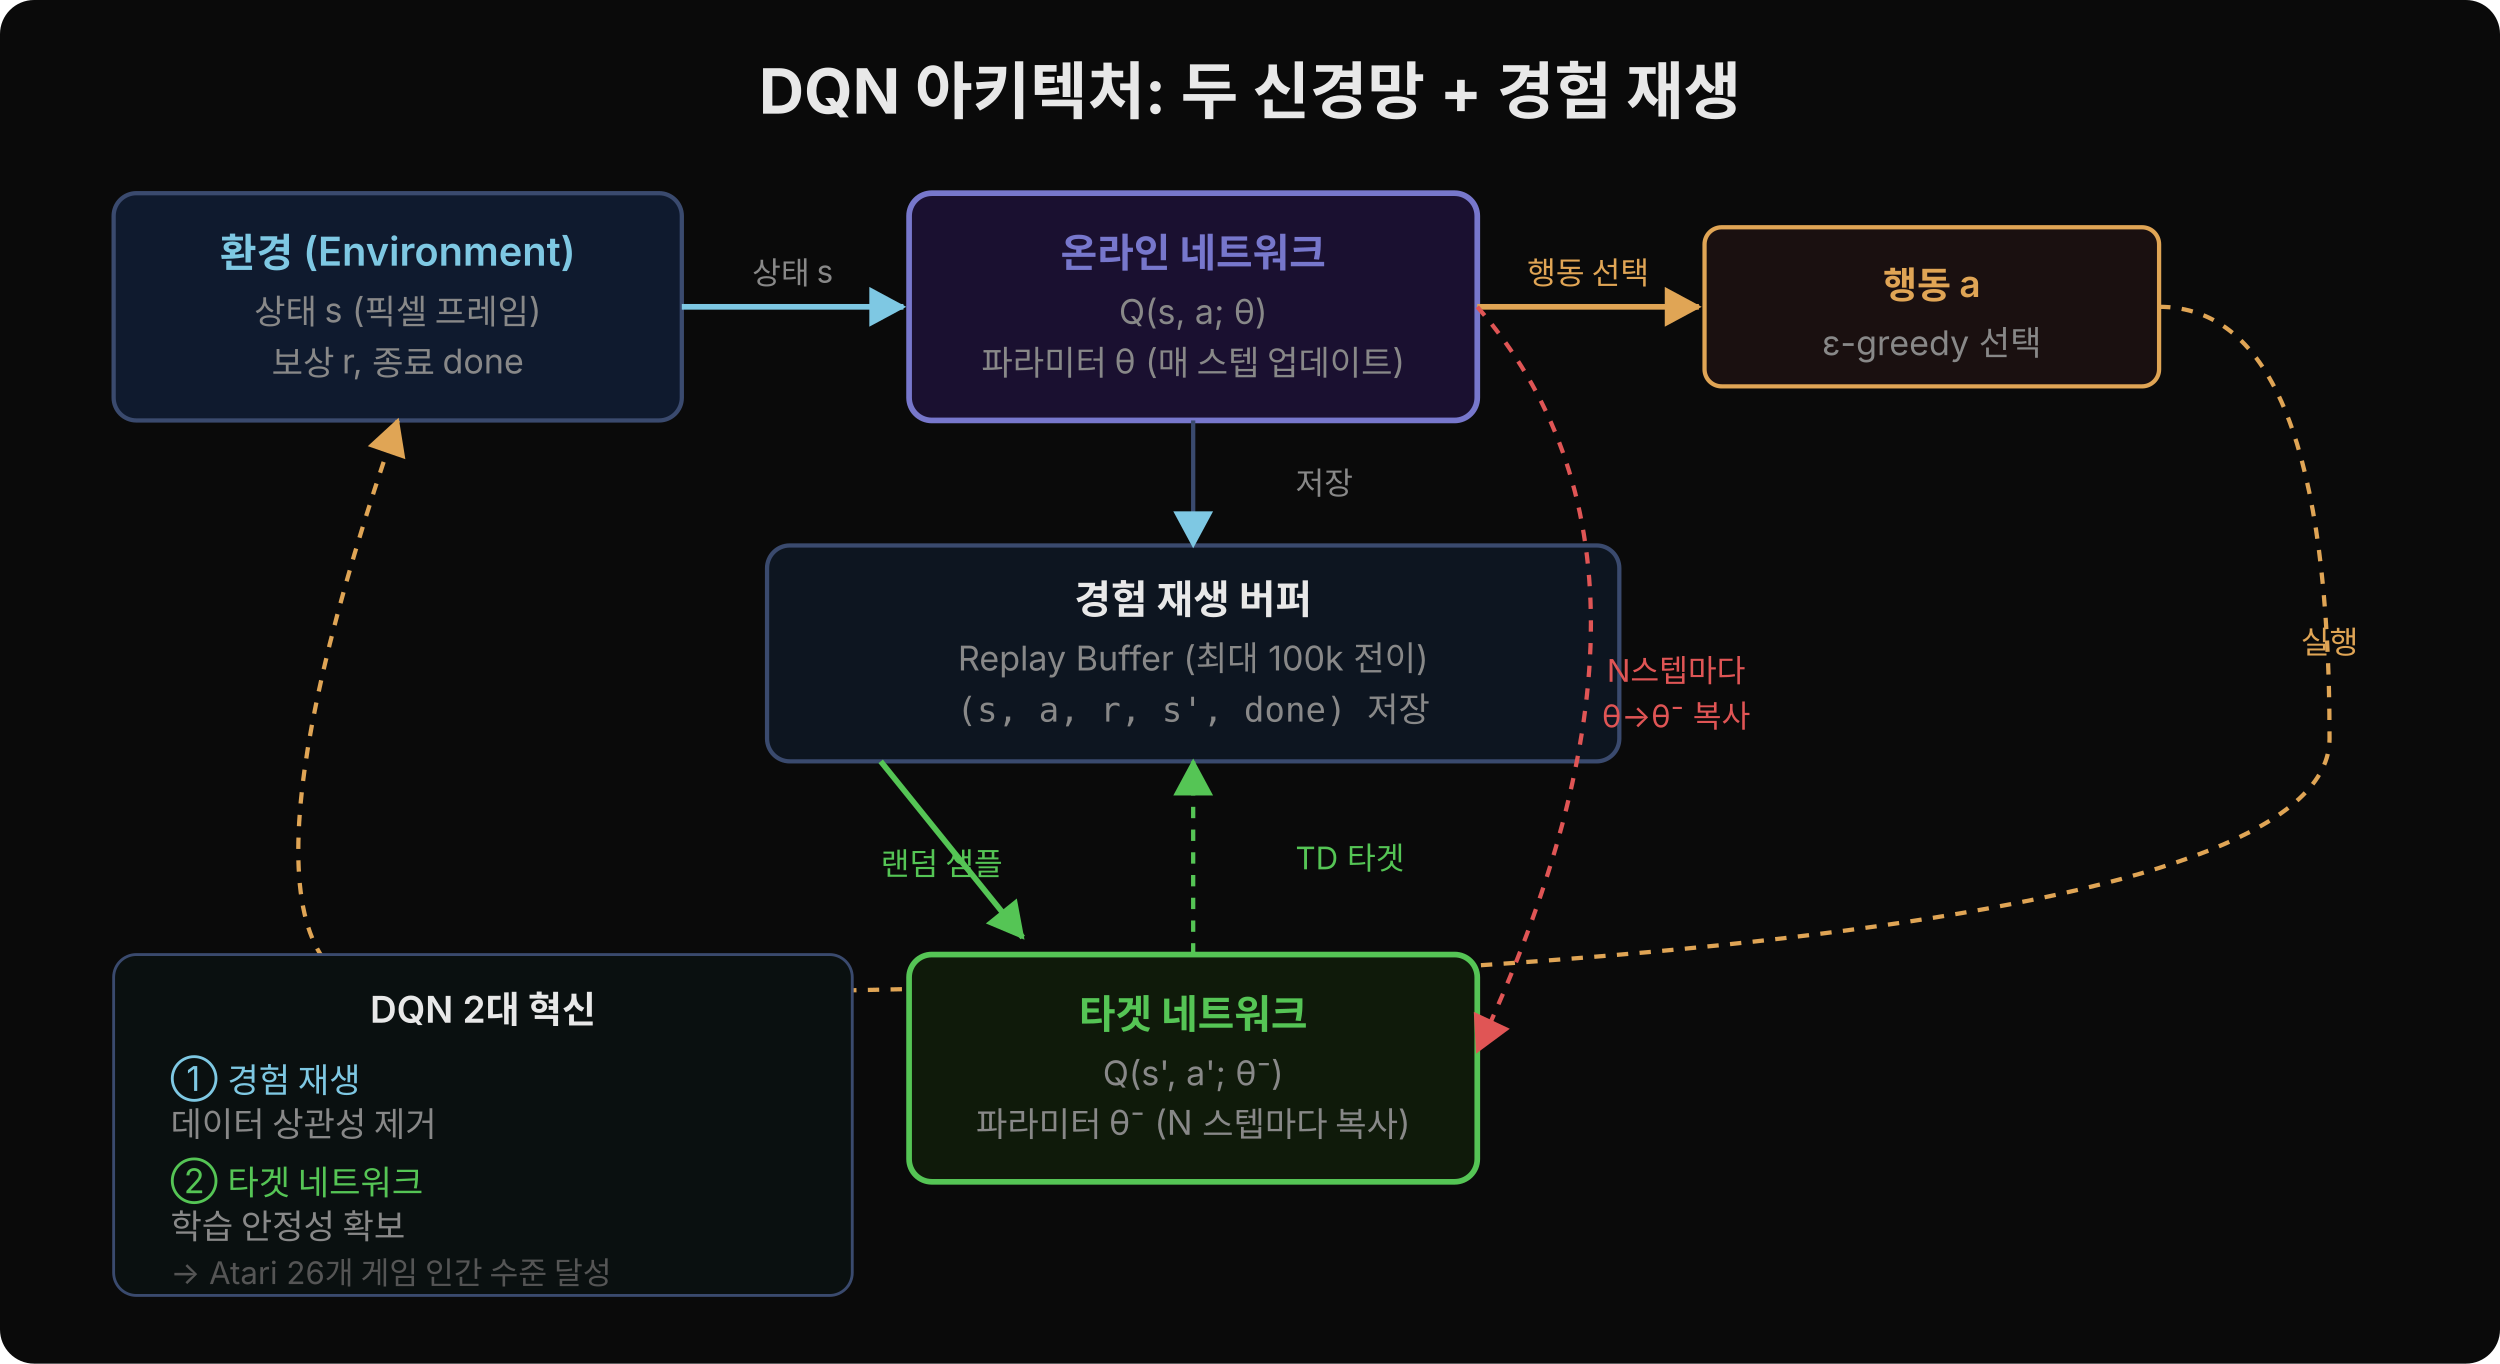
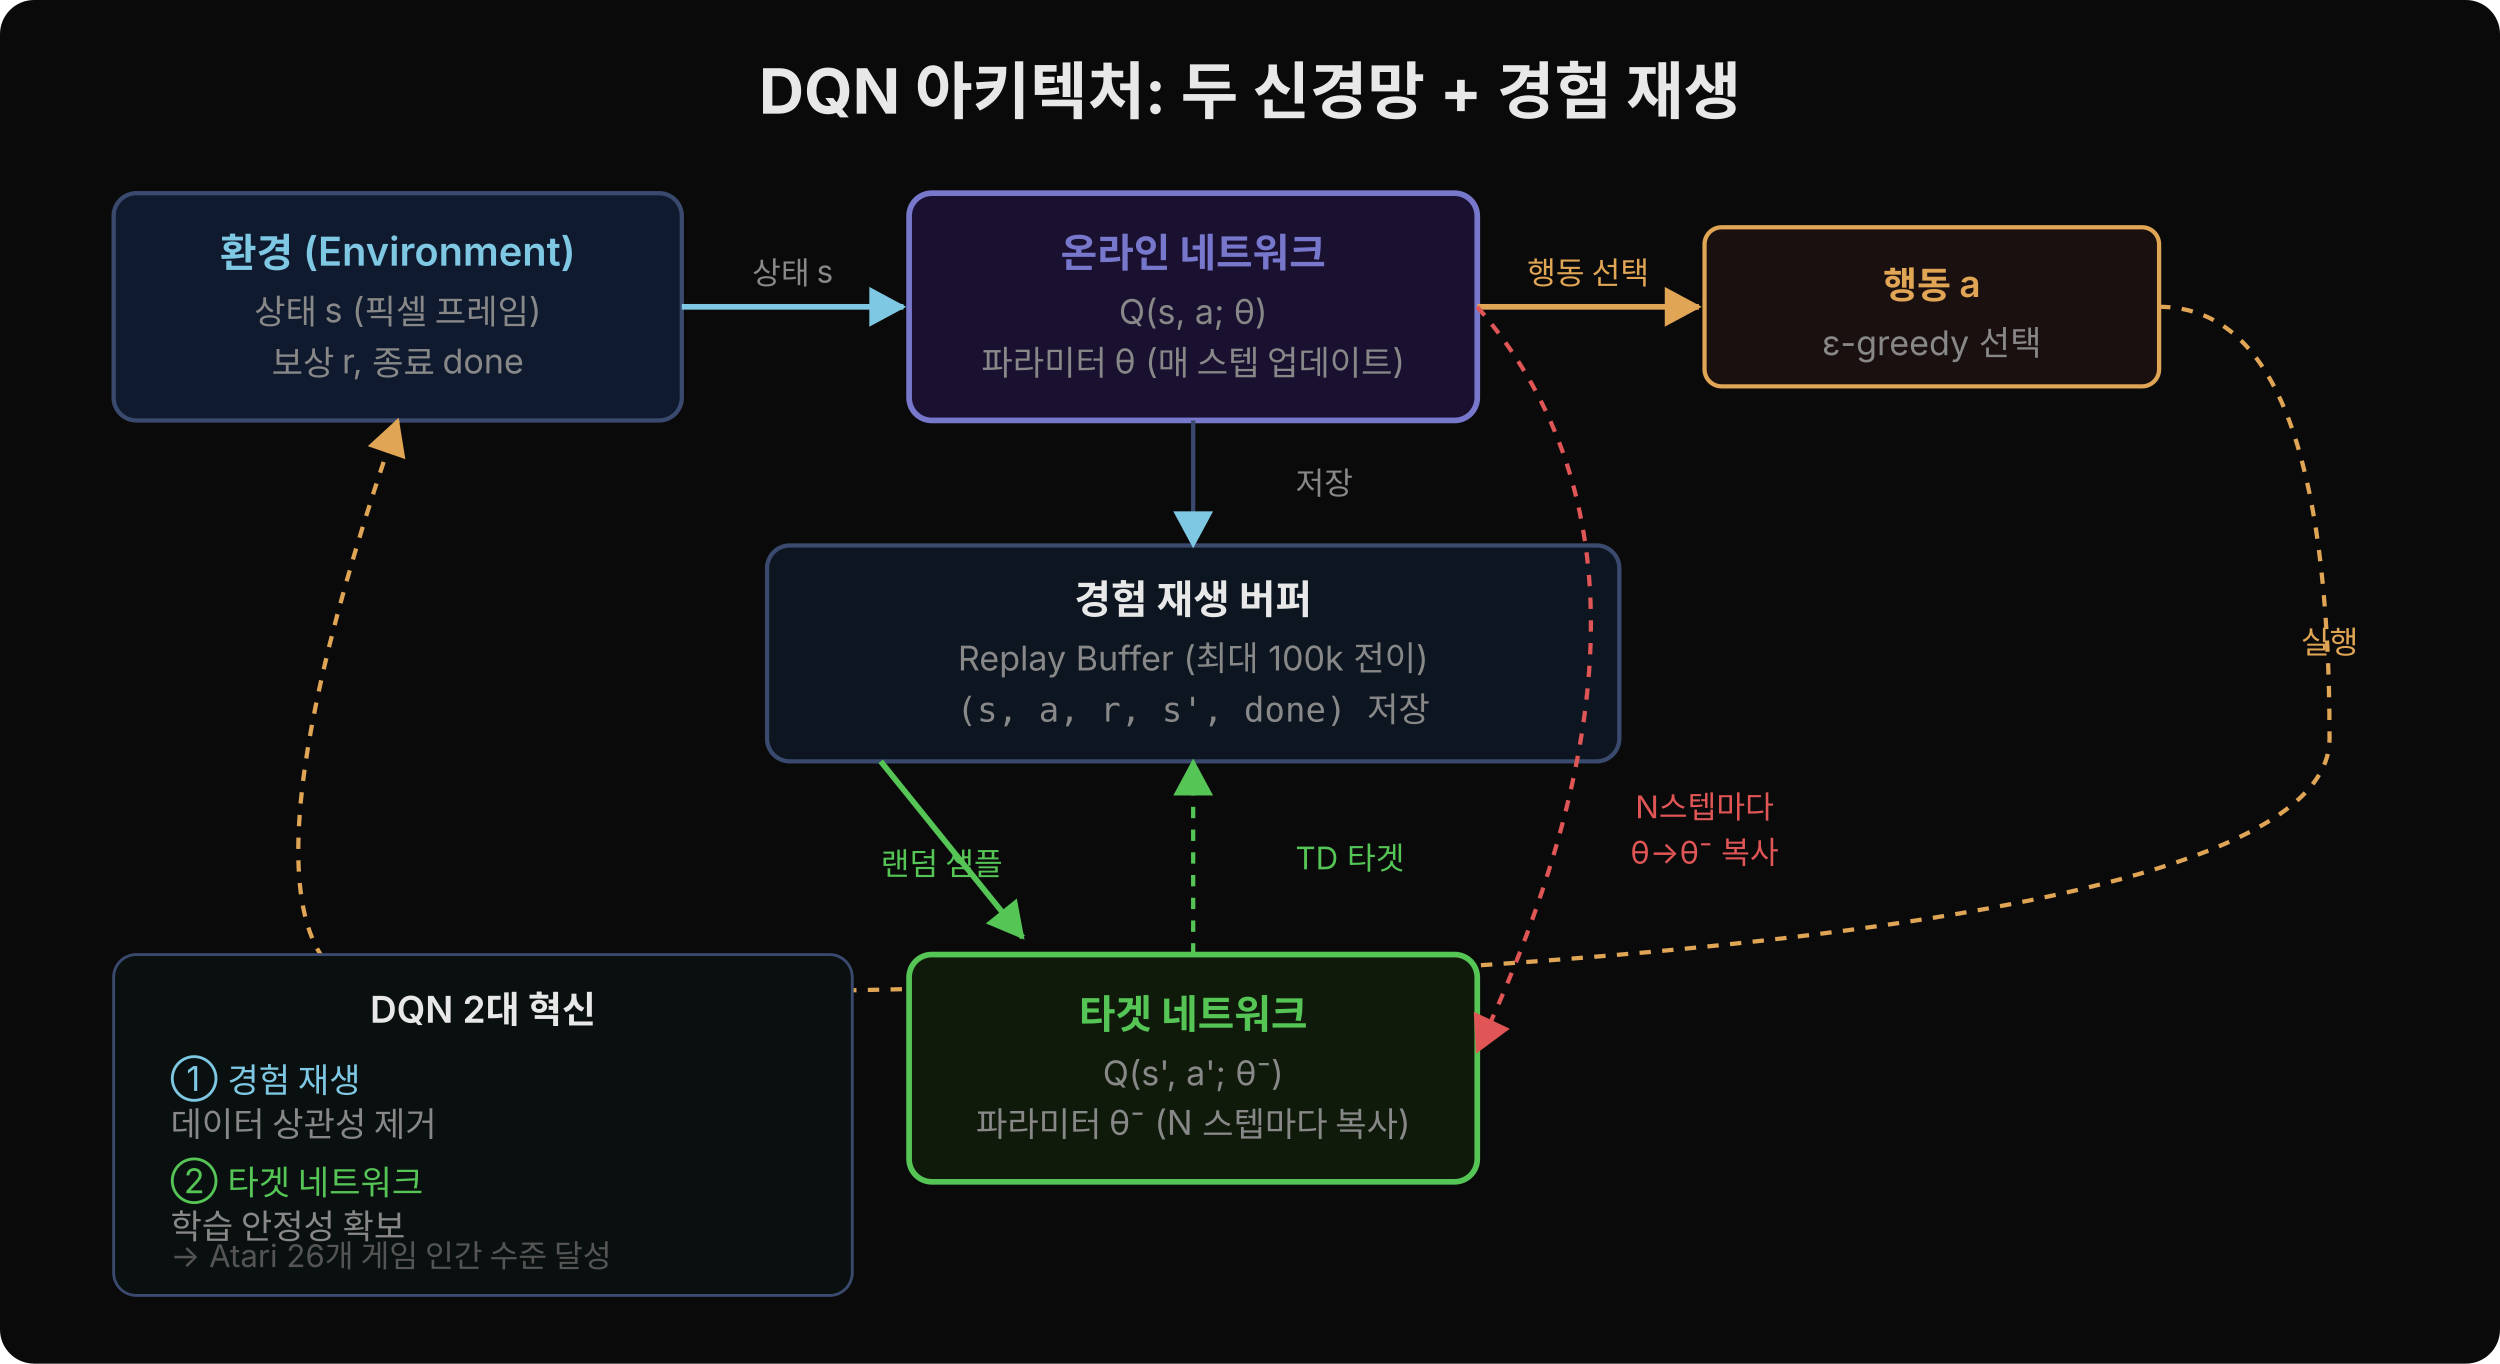
<svg xmlns="http://www.w3.org/2000/svg" width="880" viewBox="0 0 880 480">
  <defs>
    <marker id="arr-blue" viewBox="0 0 14 14" refX="12" refY="7" markerUnits="userSpaceOnUse" markerWidth="14" markerHeight="14" orient="auto">
      <path d="M 0 0 L 13 7 L 0 14 z" fill="#7ec8e3" />
    </marker>
    <marker id="arr-green" viewBox="0 0 14 14" refX="12" refY="7" markerUnits="userSpaceOnUse" markerWidth="14" markerHeight="14" orient="auto">
      <path d="M 0 0 L 13 7 L 0 14 z" fill="#55c555" />
    </marker>
    <marker id="arr-orange" viewBox="0 0 14 14" refX="12" refY="7" markerUnits="userSpaceOnUse" markerWidth="14" markerHeight="14" orient="auto">
      <path d="M 0 0 L 13 7 L 0 14 z" fill="#e0a555" />
    </marker>
    <marker id="arr-red" viewBox="0 0 14 14" refX="12" refY="7" markerUnits="userSpaceOnUse" markerWidth="14" markerHeight="14" orient="auto">
      <path d="M 0 0 L 13 7 L 0 14 z" fill="#e05555" />
    </marker>
  </defs>
  <rect width="880" height="480" fill="#0a0a0a" rx="12" />
  <text x="440" y="40" font-family="'Wanted Sans Variable','Wanted Sans',-apple-system,sans-serif" font-size="22" font-weight="700" fill="#e8e8e8" text-anchor="middle">DQN 아키텍처: 두 신경망 + 경험 재생</text>
  <rect x="40" y="68" width="200" height="80" fill="#0f1a2e" rx="8" stroke="#3a4a6e" stroke-width="1.5" />
  <text x="140" y="94" font-family="'Wanted Sans Variable','Wanted Sans',-apple-system,sans-serif" font-size="14" font-weight="600" fill="#7ec8e3" text-anchor="middle">환경 (Environment)</text>
  <text x="140" y="114" font-family="'Wanted Sans Variable','Wanted Sans',-apple-system,sans-serif" font-size="12" fill="#888" text-anchor="middle">상태 s (픽셀 프레임)</text>
  <text x="140" y="132" font-family="'Wanted Sans Variable','Wanted Sans',-apple-system,sans-serif" font-size="12" fill="#888" text-anchor="middle">보상 r, 종료 done</text>
  <line x1="240" y1="108" x2="318" y2="108" stroke="#7ec8e3" stroke-width="2" marker-end="url(#arr-blue)" />
  <text x="279" y="100" font-family="'Wanted Sans Variable','Wanted Sans',-apple-system,sans-serif" font-size="11" fill="#888" text-anchor="middle">상태 s</text>
  <rect x="320" y="68" width="200" height="80" fill="#1a1030" rx="8" stroke="#7777cc" stroke-width="2" />
  <text x="420" y="94" font-family="'Wanted Sans Variable','Wanted Sans',-apple-system,sans-serif" font-size="14" font-weight="600" fill="#7777cc" text-anchor="middle">온라인 네트워크</text>
  <text x="420" y="114" font-family="'Wanted Sans Variable','Wanted Sans',-apple-system,sans-serif" font-size="12" fill="#888" text-anchor="middle">Q(s, a; θ)</text>
  <text x="420" y="132" font-family="'Wanted Sans Variable','Wanted Sans',-apple-system,sans-serif" font-size="12" fill="#888" text-anchor="middle">파라미터 θ (매 스텝 업데이트)</text>
  <line x1="520" y1="108" x2="598" y2="108" stroke="#e0a555" stroke-width="2" marker-end="url(#arr-orange)" />
  <text x="559" y="100" font-family="'Wanted Sans Variable','Wanted Sans',-apple-system,sans-serif" font-size="11" fill="#e0a555" text-anchor="middle">행동 선택</text>
  <rect x="600" y="80" width="160" height="56" fill="#1a1010" rx="6" stroke="#e0a555" stroke-width="1.5" />
  <text x="680" y="105" font-family="'Wanted Sans Variable','Wanted Sans',-apple-system,sans-serif" font-size="13" font-weight="600" fill="#e0a555" text-anchor="middle">행동 a</text>
  <text x="680" y="125" font-family="'Wanted Sans Variable','Wanted Sans',-apple-system,sans-serif" font-size="12" fill="#888" text-anchor="middle">ε-greedy 선택</text>
  <path d="M 760 108 Q 820 108 820 260 Q 820 350 140 350 Q 70 350 140 148" fill="none" stroke="#e0a555" stroke-width="1.5" stroke-dasharray="4,4" marker-end="url(#arr-orange)" />
  <text x="820" y="230" font-family="'Wanted Sans Variable','Wanted Sans',-apple-system,sans-serif" font-size="11" fill="#e0a555" text-anchor="middle">실행</text>
  <rect x="270" y="192" width="300" height="76" fill="#0d1520" rx="8" stroke="#3a4a6e" stroke-width="1.5" />
  <text x="420" y="216" font-family="'Wanted Sans Variable','Wanted Sans',-apple-system,sans-serif" font-size="14" font-weight="600" fill="#e8e8e8" text-anchor="middle">경험 재생 버퍼</text>
  <text x="420" y="236" font-family="'Wanted Sans Variable','Wanted Sans',-apple-system,sans-serif" font-size="12" fill="#888" text-anchor="middle">Replay Buffer (최대 100k 전이)</text>
  <text x="420" y="254" font-family="'JetBrains Mono','Menlo','Consolas',monospace" font-size="12" fill="#888" text-anchor="middle">(s, a, r, s', done) 저장</text>
  <line x1="420" y1="148" x2="420" y2="192" stroke="#3a4a6e" stroke-width="1.5" marker-end="url(#arr-blue)" />
  <text x="456" y="174" font-family="'Wanted Sans Variable','Wanted Sans',-apple-system,sans-serif" font-size="11" fill="#888">저장</text>
  <line x1="310" y1="268" x2="360" y2="330" stroke="#55c555" stroke-width="2" marker-end="url(#arr-green)" />
  <text x="310" y="308" font-family="'Wanted Sans Variable','Wanted Sans',-apple-system,sans-serif" font-size="11" fill="#55c555">랜덤 샘플</text>
  <rect x="320" y="336" width="200" height="80" fill="#0f1a0a" rx="8" stroke="#55c555" stroke-width="2" />
  <text x="420" y="362" font-family="'Wanted Sans Variable','Wanted Sans',-apple-system,sans-serif" font-size="14" font-weight="600" fill="#55c555" text-anchor="middle">타겟 네트워크</text>
  <text x="420" y="382" font-family="'Wanted Sans Variable','Wanted Sans',-apple-system,sans-serif" font-size="12" fill="#888" text-anchor="middle">Q(s', a'; θ⁻)</text>
  <text x="420" y="400" font-family="'Wanted Sans Variable','Wanted Sans',-apple-system,sans-serif" font-size="12" fill="#888" text-anchor="middle">파라미터 θ⁻ (N 스텝마다 복사)</text>
  <line x1="420" y1="336" x2="420" y2="268" stroke="#55c555" stroke-width="1.5" stroke-dasharray="4,4" marker-end="url(#arr-green)" />
  <text x="456" y="306" font-family="'Wanted Sans Variable','Wanted Sans',-apple-system,sans-serif" font-size="11" fill="#55c555">TD 타겟</text>
  <path d="M 520 108 Q 600 200 520 370" fill="none" stroke="#e05555" stroke-width="1.5" stroke-dasharray="4,4" marker-end="url(#arr-red)" />
-   <text x="590" y="240" font-family="'Wanted Sans Variable','Wanted Sans',-apple-system,sans-serif" font-size="11" fill="#e05555" text-anchor="middle">N스텝마다</text>
-   <text x="590" y="256" font-family="'Wanted Sans Variable','Wanted Sans',-apple-system,sans-serif" font-size="11" fill="#e05555" text-anchor="middle">θ→θ⁻ 복사</text>
+   <text x="600" y="288" font-family="'Wanted Sans Variable','Wanted Sans',-apple-system,sans-serif" font-size="11" fill="#e05555" text-anchor="middle">N스텝마다</text>
+   <text x="600" y="304" font-family="'Wanted Sans Variable','Wanted Sans',-apple-system,sans-serif" font-size="11" fill="#e05555" text-anchor="middle">θ→θ⁻ 복사</text>
  <rect x="40" y="336" width="260" height="120" fill="#0a1010" rx="8" stroke="#3a4a6e" stroke-width="1" />
  <text x="170" y="360" font-family="'Wanted Sans Variable','Wanted Sans',-apple-system,sans-serif" font-size="13" font-weight="600" fill="#e8e8e8" text-anchor="middle">DQN 2대 혁신</text>
  <text x="60" y="384" font-family="'Wanted Sans Variable','Wanted Sans',-apple-system,sans-serif" font-size="12" fill="#7ec8e3">① 경험 재생</text>
  <text x="60" y="400" font-family="'Wanted Sans Variable','Wanted Sans',-apple-system,sans-serif" font-size="12" fill="#888">  데이터 상관성 제거</text>
  <text x="60" y="420" font-family="'Wanted Sans Variable','Wanted Sans',-apple-system,sans-serif" font-size="12" fill="#55c555">② 타겟 네트워크</text>
  <text x="60" y="436" font-family="'Wanted Sans Variable','Wanted Sans',-apple-system,sans-serif" font-size="12" fill="#888">  학습 안정성 확보</text>
-   <text x="60" y="452" font-family="'Wanted Sans Variable','Wanted Sans',-apple-system,sans-serif" font-size="11" fill="#555">  → Atari 26개 게임 인간 수준 달성</text>
+   <text x="60" y="446" font-family="'Wanted Sans Variable','Wanted Sans',-apple-system,sans-serif" font-size="11" fill="#555">  → Atari 26개 게임 인간 수준 달성</text>
</svg>
